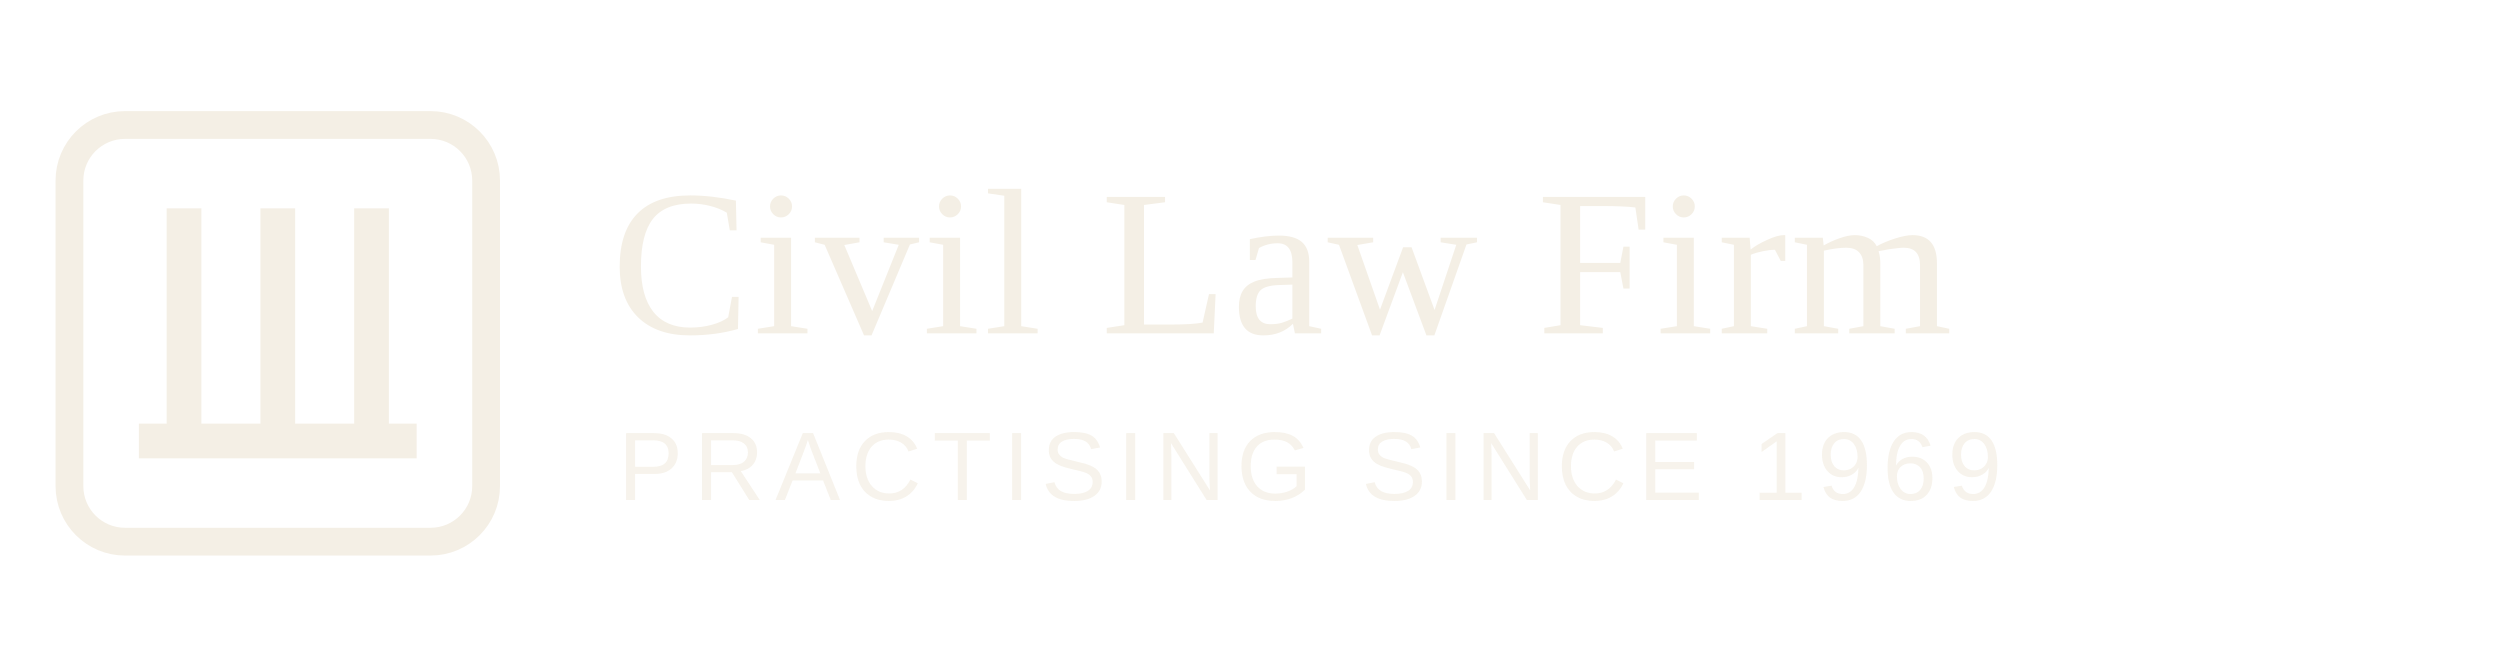
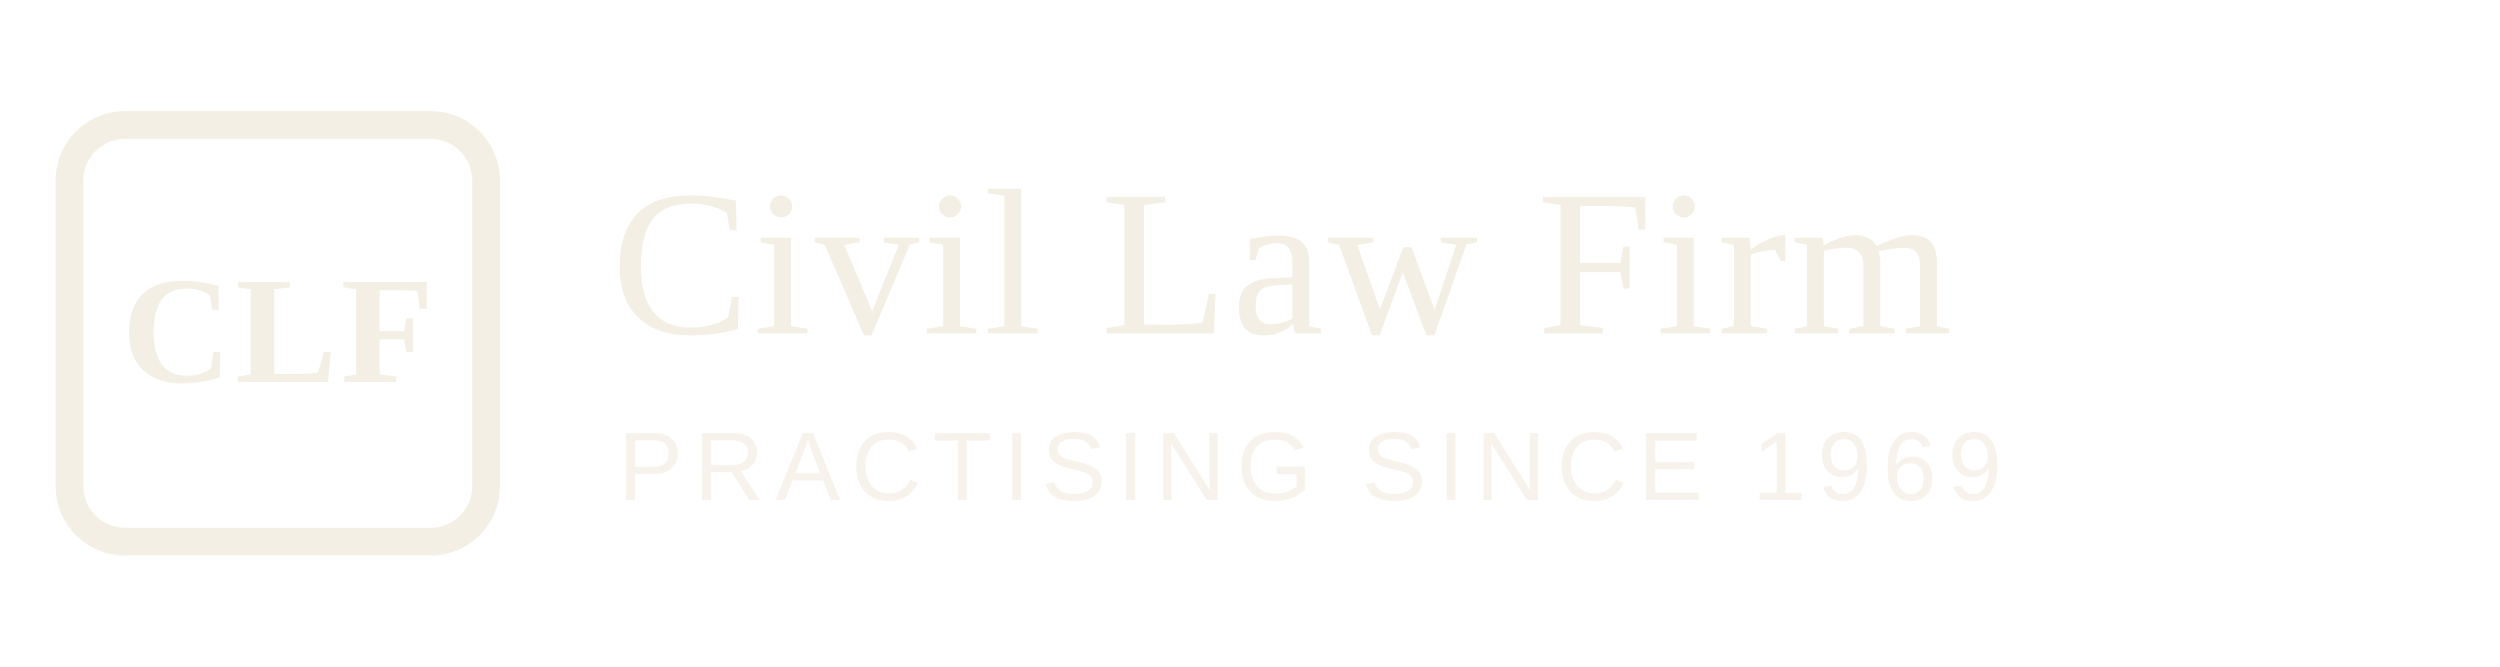
<svg xmlns="http://www.w3.org/2000/svg" viewBox="0 0 360 96" width="360" height="96" role="img" aria-label="Civil Law Firm, Kolkata, practising since 1969">
  <g fill="none" stroke="#f4efe5" stroke-width="4">
    <rect x="10" y="18" width="60" height="60" rx="8" />
  </g>
-   <g fill="#f4efe5">
-     <rect x="24" y="30" width="5" height="33" />
-     <rect x="37.5" y="30" width="5" height="33" />
-     <rect x="51" y="30" width="5" height="33" />
-     <rect x="20" y="61" width="40" height="5" />
-   </g>
+   <text x="40" y="55" text-anchor="middle" fill="#f4efe5" font-family="Georgia, 'Times New Roman', serif" font-weight="700" font-size="22" letter-spacing="0.5">CLF</text>
  <text x="88" y="48" fill="#f4efe5" font-family="Georgia, 'Times New Roman', serif" font-size="30" letter-spacing="0.5">Civil Law Firm</text>
  <text x="89" y="72" fill="#f4efe5" font-family="system-ui, Arial, sans-serif" font-size="14" letter-spacing="1.6" opacity="0.75">PRACTISING SINCE 1969</text>
</svg>
